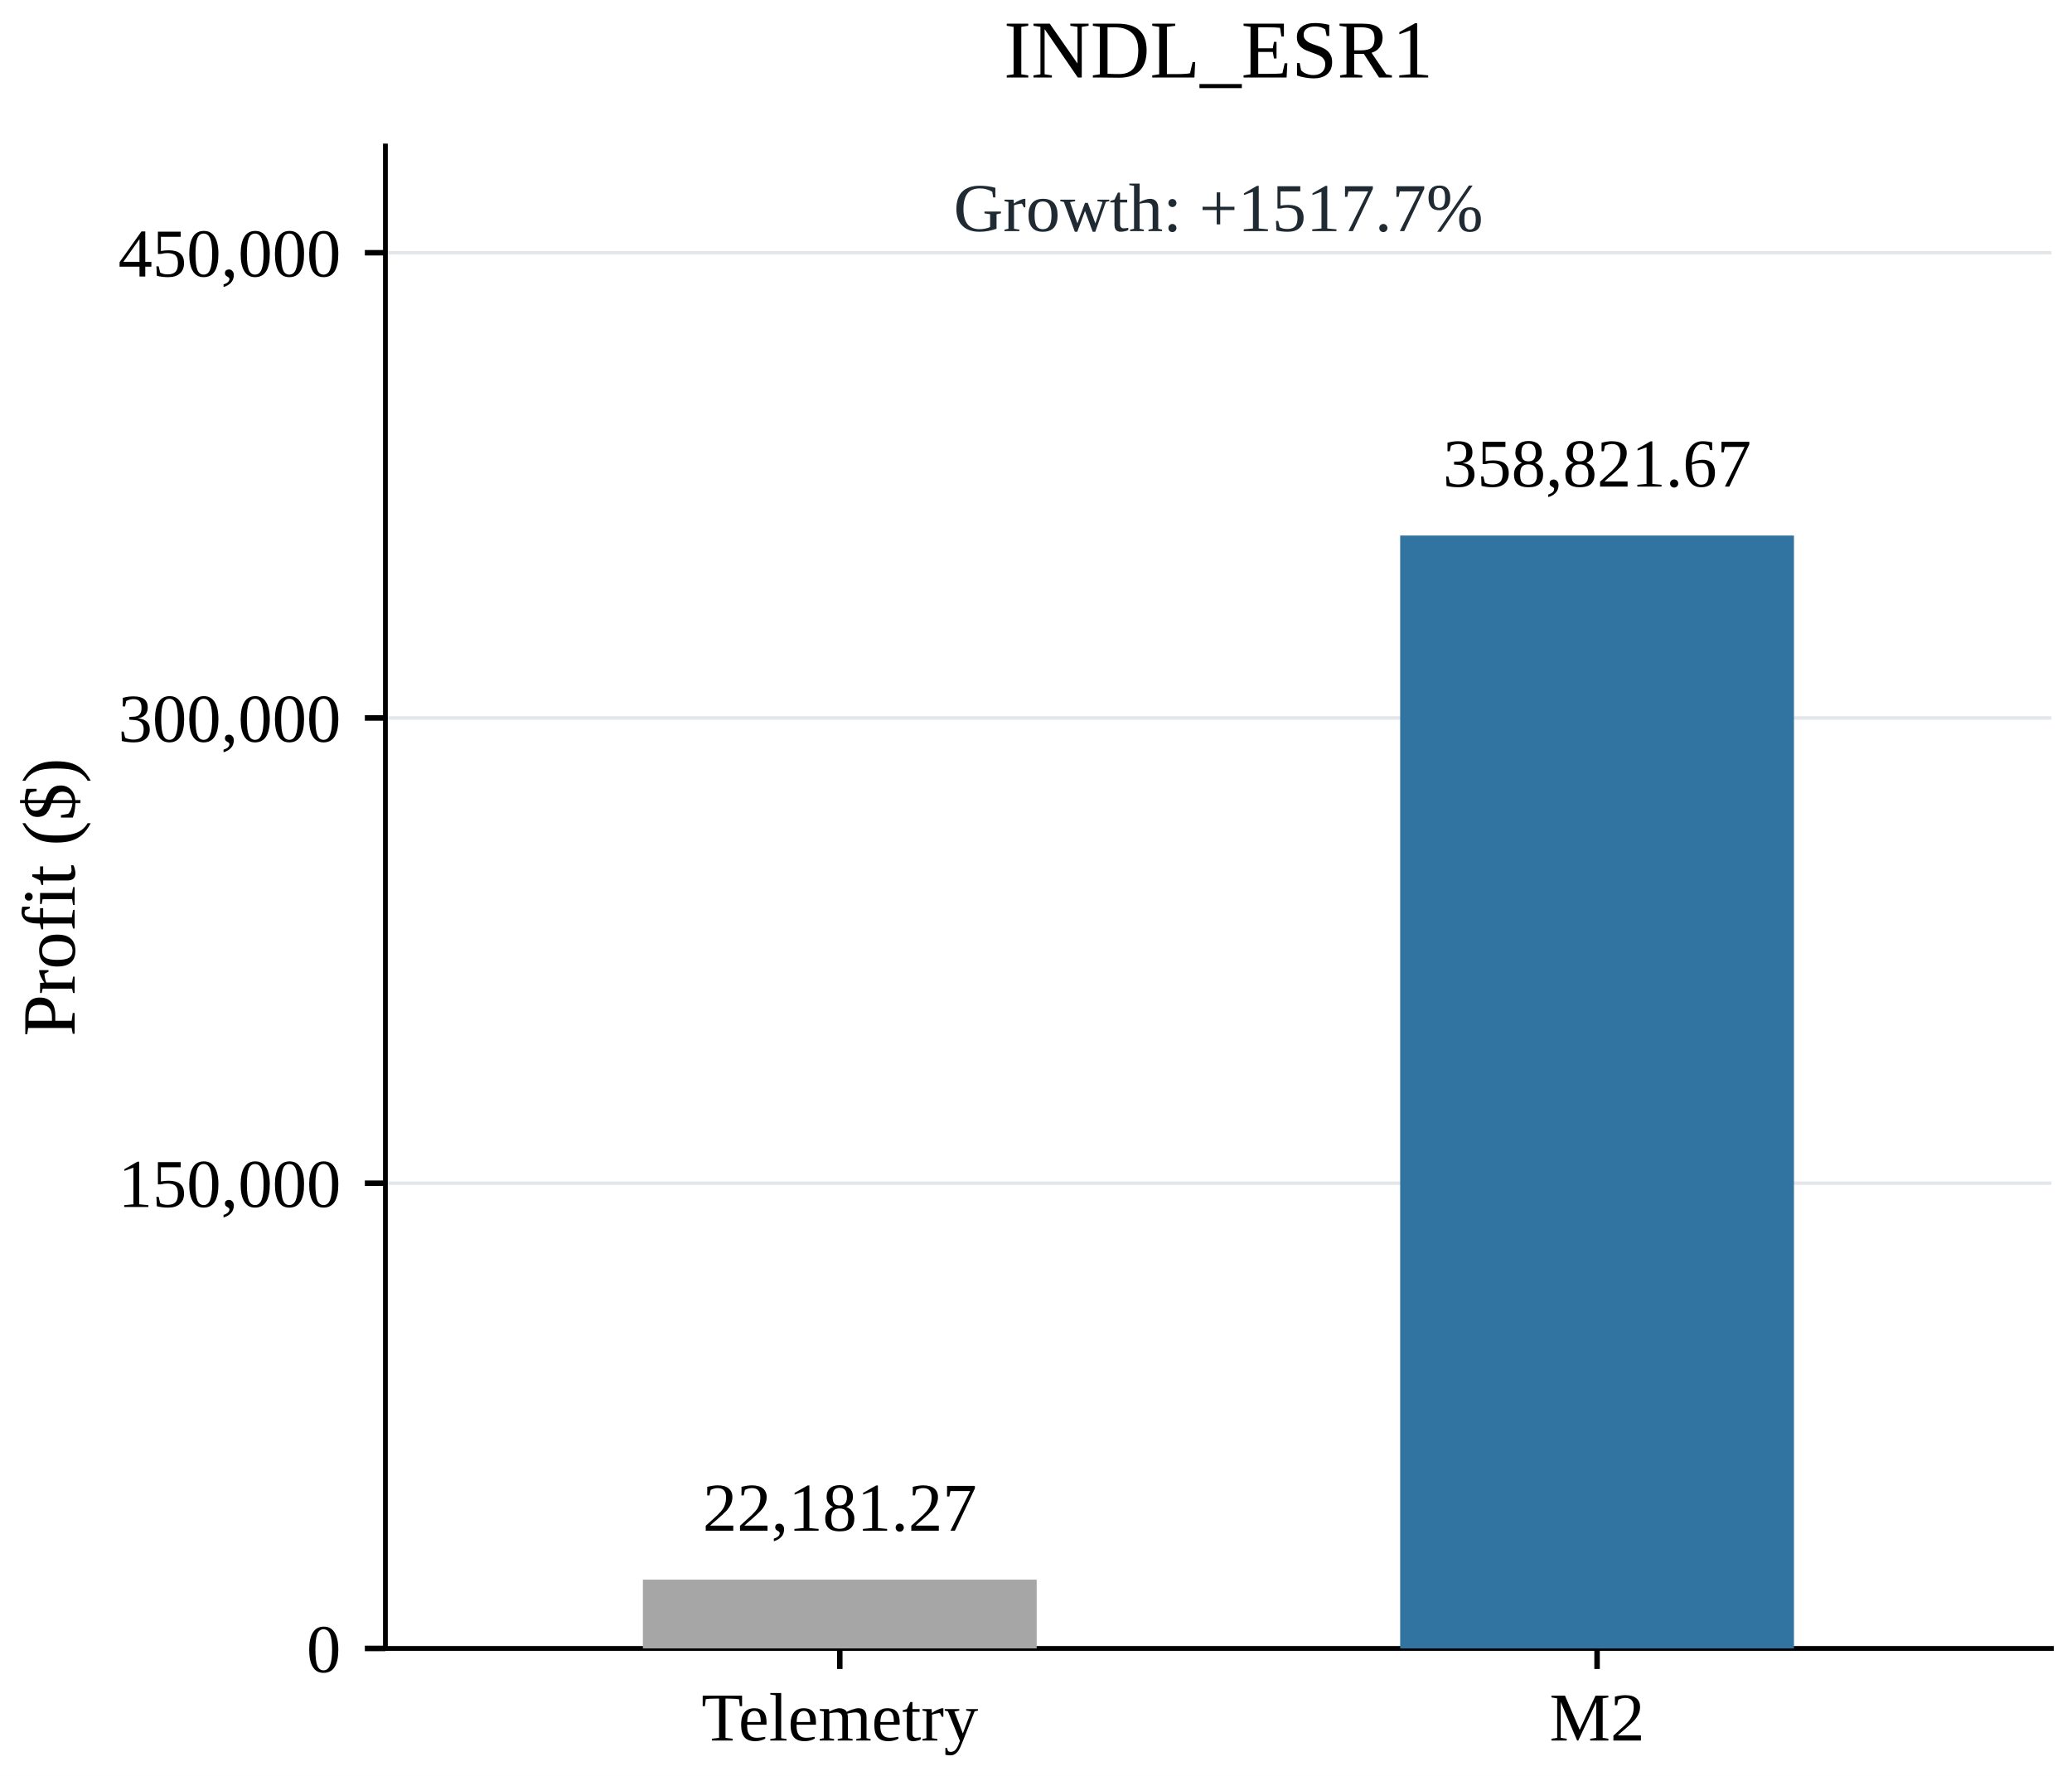
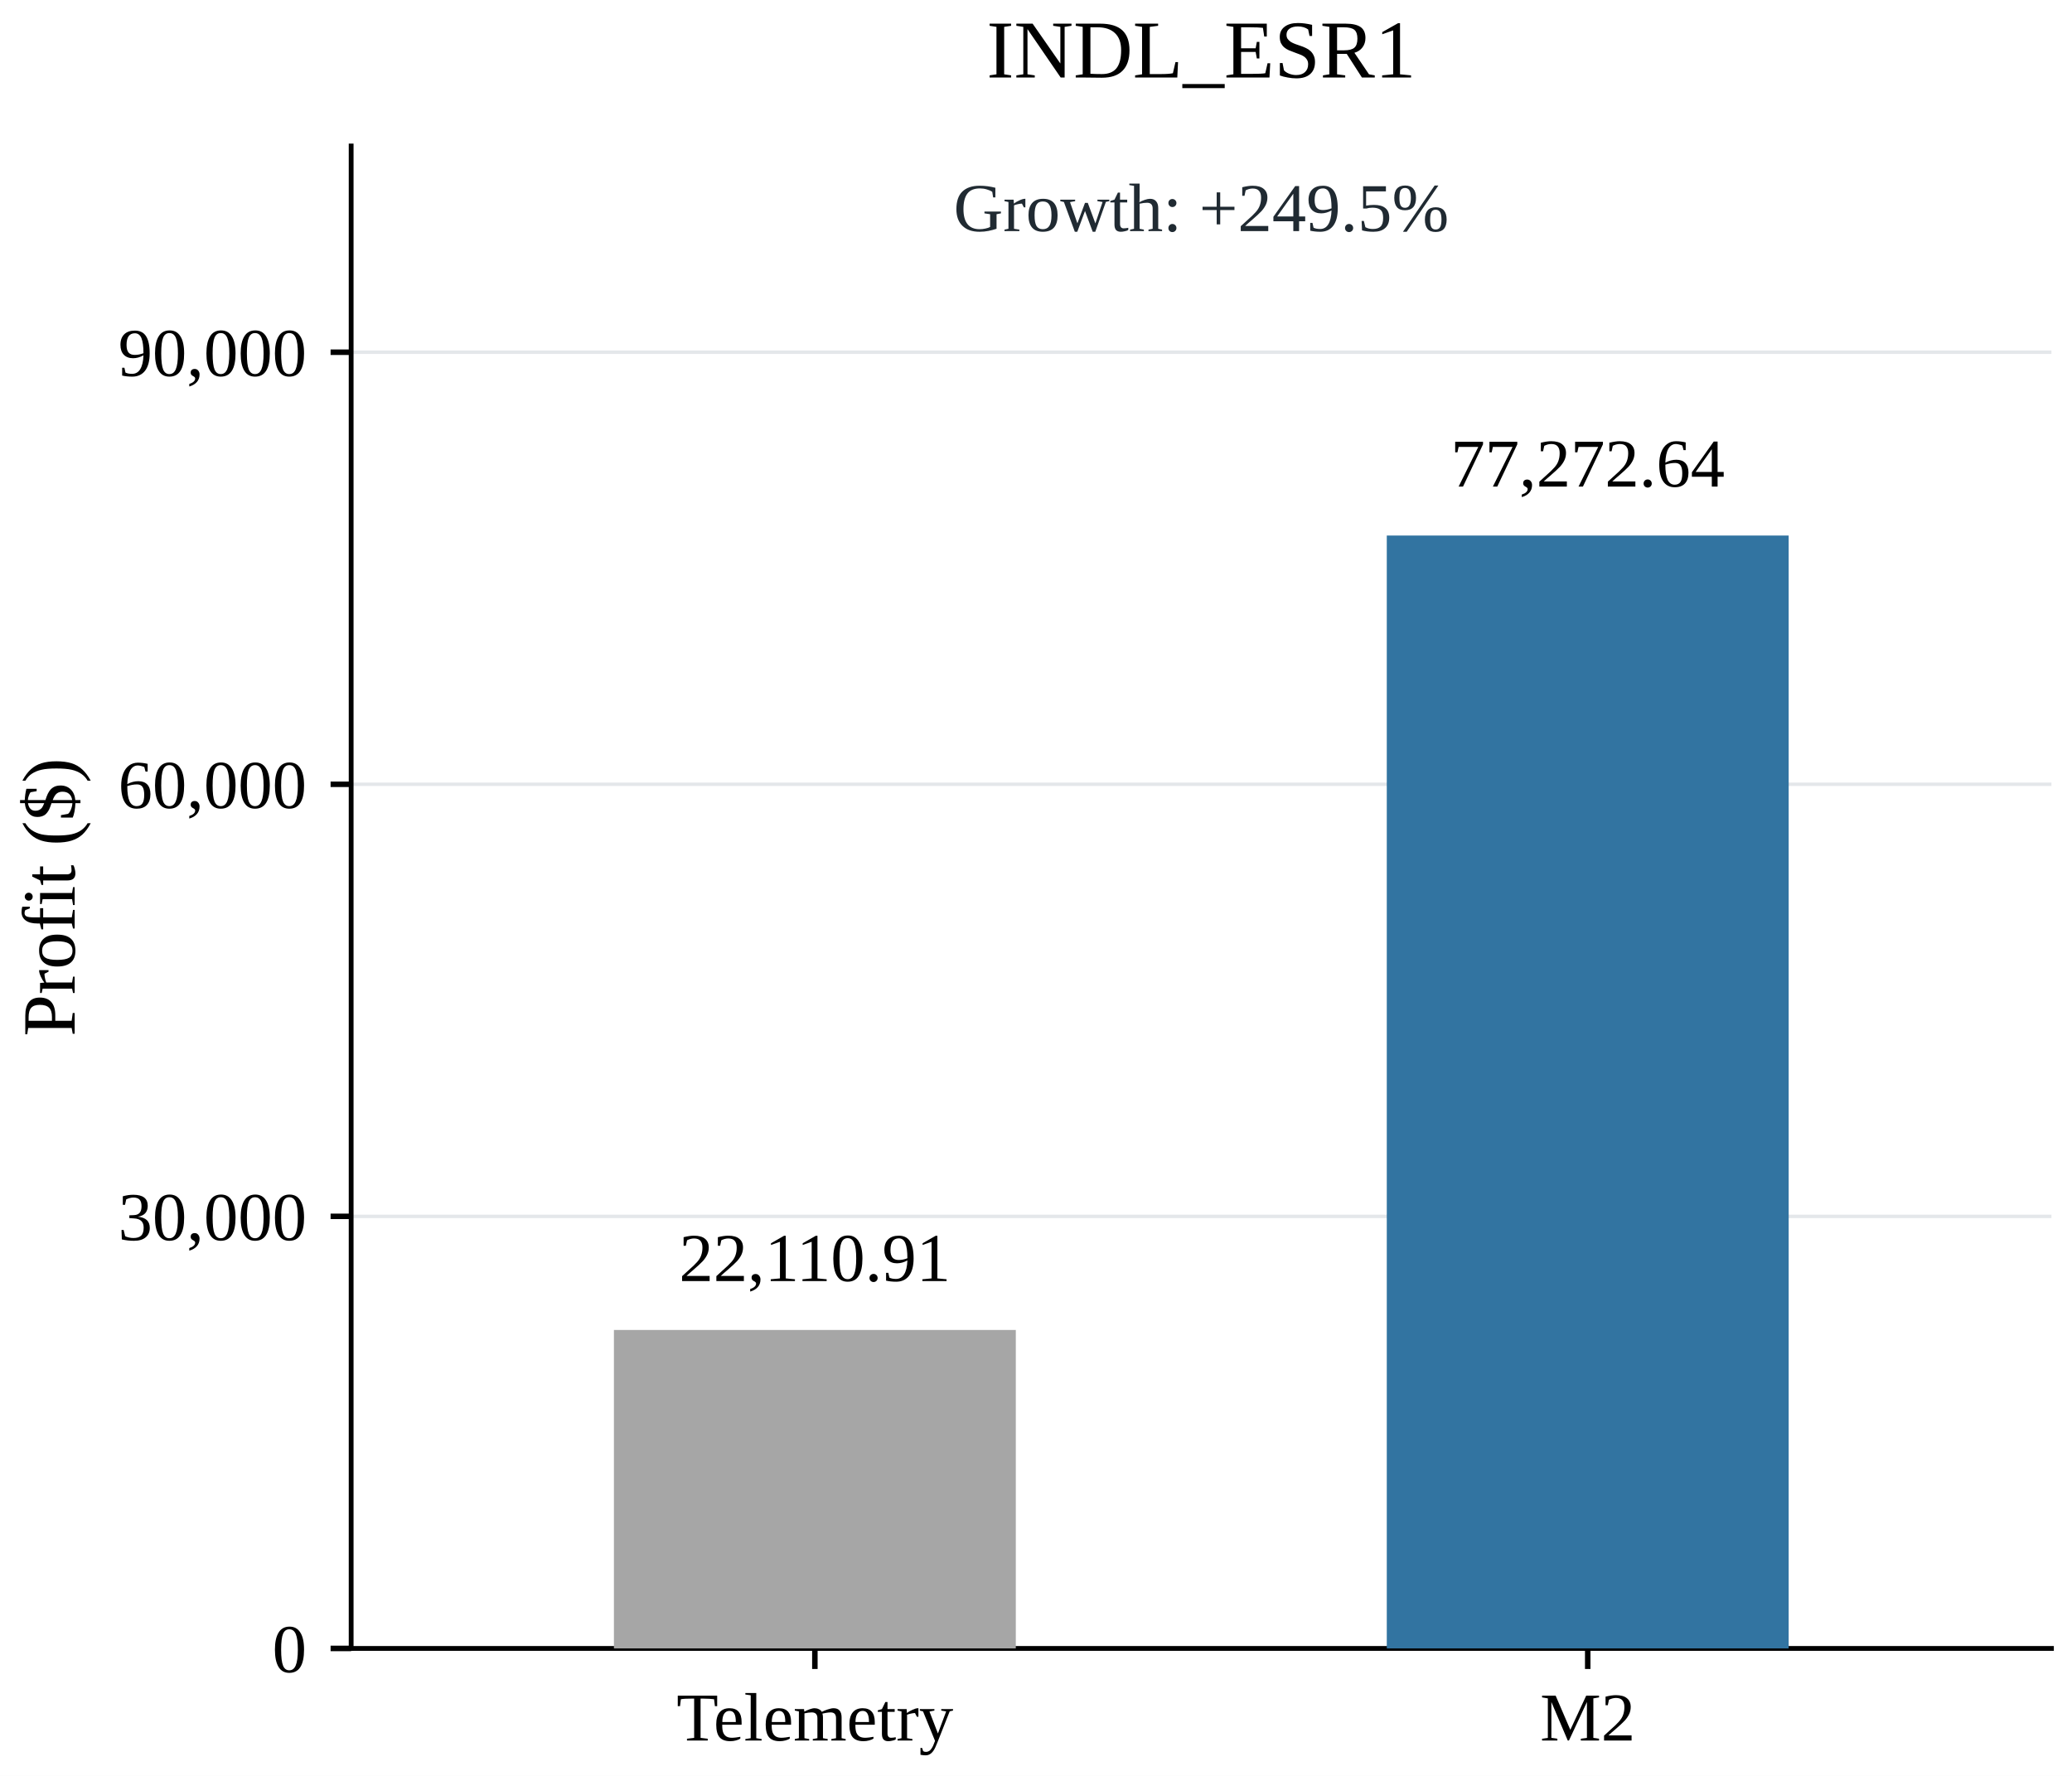
<svg xmlns="http://www.w3.org/2000/svg" xmlns:xlink="http://www.w3.org/1999/xlink" width="302.4pt" height="259.2pt" viewBox="0 0 302.4 259.2" version="1.1">
  <defs>
    <style type="text/css">*{stroke-linejoin: round; stroke-linecap: butt}</style>
  </defs>
  <g id="figure_1">
    <g id="patch_1">
      <path d="M 0 259.2  L 302.4 259.2  L 302.4 0  L 0 0  z " style="fill: #ffffff" />
    </g>
    <g id="axes_1">
      <g id="patch_2">
-         <path d="M 56.249 240.598  L 299.4 240.598  L 299.4 21.31  L 56.249 21.31  z " style="fill: #ffffff" />
+         <path d="M 51.249 240.598  L 299.4 240.598  L 299.4 21.31  L 51.249 21.31  z " style="fill: #ffffff" />
      </g>
      <g id="matplotlib.axis_1">
        <g id="xtick_1">
          <g id="line2d_1">
            <defs>
-               <path id="me3737405fa" d="M 0 0  L 0 3  " style="stroke: #000000; stroke-width: 0.8" />
+               <path id="mf6b8ba3b96" d="M 0 0  L 0 3  " style="stroke: #000000; stroke-width: 0.8" />
            </defs>
            <g>
-               <use xlink:href="#me3737405fa" x="122.563" y="240.598" style="stroke: #000000; stroke-width: 0.8" />
+               <use xlink:href="#mf6b8ba3b96" x="118.927" y="240.598" style="stroke: #000000; stroke-width: 0.8" />
            </g>
          </g>
          <g id="text_1">
-             <text style="font: 10px 'Times New Roman'; text-anchor: middle" x="122.563" y="254.042" transform="rotate(-0 122.563 254.0419)">Telemetry</text>
+             <text style="font: 10px 'Times New Roman'; text-anchor: middle" x="118.927" y="254.042" transform="rotate(-0 118.9266 254.0419)">Telemetry</text>
          </g>
        </g>
        <g id="xtick_2">
          <g id="line2d_2">
            <g>
-               <use xlink:href="#me3737405fa" x="233.086" y="240.598" style="stroke: #000000; stroke-width: 0.8" />
+               <use xlink:href="#mf6b8ba3b96" x="231.722" y="240.598" style="stroke: #000000; stroke-width: 0.8" />
            </g>
          </g>
          <g id="text_2">
-             <text style="font: 10px 'Times New Roman'; text-anchor: middle" x="233.086" y="254.042" transform="rotate(-0 233.086 254.0419)">M2</text>
+             <text style="font: 10px 'Times New Roman'; text-anchor: middle" x="231.722" y="254.042" transform="rotate(-0 231.7223 254.0419)">M2</text>
          </g>
        </g>
      </g>
      <g id="matplotlib.axis_2">
        <g id="ytick_1">
          <g id="line2d_3">
-             <path d="M 56.249 240.598  L 299.4 240.598  " clip-path="url(#p455148280f)" style="fill: none; stroke: #e4e7ea; stroke-width: 0.5; stroke-linecap: square" />
+             <path d="M 51.249 240.598  L 299.4 240.598  " clip-path="url(#p31304629cf)" style="fill: none; stroke: #e4e7ea; stroke-width: 0.5; stroke-linecap: square" />
          </g>
          <g id="line2d_4">
            <defs>
-               <path id="mffa3279cd8" d="M 0 0  L -3 0  " style="stroke: #000000; stroke-width: 0.8" />
+               <path id="m97b82db25c" d="M 0 0  L -3 0  " style="stroke: #000000; stroke-width: 0.8" />
            </defs>
            <g>
-               <use xlink:href="#mffa3279cd8" x="56.249" y="240.598" style="stroke: #000000; stroke-width: 0.8" />
+               <use xlink:href="#m97b82db25c" x="51.249" y="240.598" style="stroke: #000000; stroke-width: 0.8" />
            </g>
          </g>
          <g id="text_3">
-             <text style="font: 10px 'Times New Roman'; text-anchor: end" x="49.749" y="244.07" transform="rotate(-0 49.74915 244.0701)">0</text>
+             <text style="font: 10px 'Times New Roman'; text-anchor: end" x="44.749" y="244.07" transform="rotate(-0 44.74915 244.0701)">0</text>
          </g>
        </g>
        <g id="ytick_2">
          <g id="line2d_5">
-             <path d="M 56.249 172.694  L 299.4 172.694  " clip-path="url(#p455148280f)" style="fill: none; stroke: #e4e7ea; stroke-width: 0.5; stroke-linecap: square" />
+             <path d="M 51.249 177.535  L 299.4 177.535  " clip-path="url(#p31304629cf)" style="fill: none; stroke: #e4e7ea; stroke-width: 0.5; stroke-linecap: square" />
          </g>
          <g id="line2d_6">
            <g>
-               <use xlink:href="#mffa3279cd8" x="56.249" y="172.694" style="stroke: #000000; stroke-width: 0.8" />
+               <use xlink:href="#m97b82db25c" x="51.249" y="177.535" style="stroke: #000000; stroke-width: 0.8" />
            </g>
          </g>
          <g id="text_4">
-             <text style="font: 10px 'Times New Roman'; text-anchor: end" x="49.749" y="176.166" transform="rotate(-0 49.74915 176.1663)">150,000</text>
+             <text style="font: 10px 'Times New Roman'; text-anchor: end" x="44.749" y="181.007" transform="rotate(-0 44.74915 181.0068)">30,000</text>
          </g>
        </g>
        <g id="ytick_3">
          <g id="line2d_7">
-             <path d="M 56.249 104.791  L 299.4 104.791  " clip-path="url(#p455148280f)" style="fill: none; stroke: #e4e7ea; stroke-width: 0.5; stroke-linecap: square" />
+             <path d="M 51.249 114.472  L 299.4 114.472  " clip-path="url(#p31304629cf)" style="fill: none; stroke: #e4e7ea; stroke-width: 0.5; stroke-linecap: square" />
          </g>
          <g id="line2d_8">
            <g>
-               <use xlink:href="#mffa3279cd8" x="56.249" y="104.791" style="stroke: #000000; stroke-width: 0.8" />
+               <use xlink:href="#m97b82db25c" x="51.249" y="114.472" style="stroke: #000000; stroke-width: 0.8" />
            </g>
          </g>
          <g id="text_5">
-             <text style="font: 10px 'Times New Roman'; text-anchor: end" x="49.749" y="108.263" transform="rotate(-0 49.74915 108.2626)">300,000</text>
+             <text style="font: 10px 'Times New Roman'; text-anchor: end" x="44.749" y="117.944" transform="rotate(-0 44.74915 117.9435)">60,000</text>
          </g>
        </g>
        <g id="ytick_4">
          <g id="line2d_9">
-             <path d="M 56.249 36.887  L 299.4 36.887  " clip-path="url(#p455148280f)" style="fill: none; stroke: #e4e7ea; stroke-width: 0.5; stroke-linecap: square" />
+             <path d="M 51.249 51.408  L 299.4 51.408  " clip-path="url(#p31304629cf)" style="fill: none; stroke: #e4e7ea; stroke-width: 0.5; stroke-linecap: square" />
          </g>
          <g id="line2d_10">
            <g>
-               <use xlink:href="#mffa3279cd8" x="56.249" y="36.887" style="stroke: #000000; stroke-width: 0.8" />
+               <use xlink:href="#m97b82db25c" x="51.249" y="51.408" style="stroke: #000000; stroke-width: 0.8" />
            </g>
          </g>
          <g id="text_6">
-             <text style="font: 10px 'Times New Roman'; text-anchor: end" x="49.749" y="40.359" transform="rotate(-0 49.74915 40.35889)">450,000</text>
+             <text style="font: 10px 'Times New Roman'; text-anchor: end" x="44.749" y="54.88" transform="rotate(-0 44.74915 54.88025)">90,000</text>
          </g>
        </g>
        <g id="text_7">
          <text style="font: 11px 'Times New Roman'; text-anchor: middle" x="10.896" y="130.954" transform="rotate(-90 10.89618 130.9542)">Profit ($)</text>
        </g>
      </g>
      <g id="patch_3">
-         <path d="M 56.249 240.598  L 56.249 21.31  " style="fill: none; stroke: #000000; stroke-width: 0.7; stroke-linejoin: miter; stroke-linecap: square" />
+         <path d="M 51.249 240.598  L 51.249 21.31  " style="fill: none; stroke: #000000; stroke-width: 0.7; stroke-linejoin: miter; stroke-linecap: square" />
      </g>
      <g id="patch_4">
-         <path d="M 56.249 240.598  L 299.4 240.598  " style="fill: none; stroke: #000000; stroke-width: 0.7; stroke-linejoin: miter; stroke-linecap: square" />
+         <path d="M 51.249 240.598  L 299.4 240.598  " style="fill: none; stroke: #000000; stroke-width: 0.7; stroke-linejoin: miter; stroke-linecap: square" />
      </g>
      <g id="patch_5">
-         <path d="M 93.827 240.598  L 151.299 240.598  L 151.299 230.557  L 93.827 230.557  z " clip-path="url(#p455148280f)" style="fill: #a6a6a6" />
+         <path d="M 89.6 240.598  L 148.253 240.598  L 148.253 194.119  L 89.6 194.119  z " clip-path="url(#p31304629cf)" style="fill: #a6a6a6" />
      </g>
      <g id="patch_6">
-         <path d="M 204.35 240.598  L 261.822 240.598  L 261.822 78.163  L 204.35 78.163  z " clip-path="url(#p455148280f)" style="fill: #3274a1" />
+         <path d="M 202.395 240.598  L 261.049 240.598  L 261.049 78.163  L 202.395 78.163  z " clip-path="url(#p31304629cf)" style="fill: #3274a1" />
      </g>
      <g id="text_8">
-         <text style="font: 10px 'Times New Roman'; text-anchor: middle" x="122.563" y="223.418" transform="rotate(-0 122.563 223.4179)">22,181.27</text>
+         <text style="font: 10px 'Times New Roman'; text-anchor: middle" x="118.927" y="186.98" transform="rotate(-0 118.9266 186.9796)">22,110.91</text>
      </g>
      <g id="text_9">
-         <text style="font: 10px 'Times New Roman'; text-anchor: middle" x="233.086" y="71.024" transform="rotate(-0 233.086 71.02361)">358,821.67</text>
+         <text style="font: 10px 'Times New Roman'; text-anchor: middle" x="231.722" y="71.024" transform="rotate(-0 231.7223 71.02361)">77,272.64</text>
      </g>
      <g id="text_10">
-         <text style="fill: #202a32; font: 10px 'Times New Roman'; text-anchor: middle" x="177.824" y="33.736" transform="rotate(-0 177.8245 33.73619)">Growth: +1517.7%</text>
+         <text style="fill: #202a32; font: 10px 'Times New Roman'; text-anchor: middle" x="175.324" y="33.736" transform="rotate(-0 175.3245 33.73619)">Growth: +249.5%</text>
      </g>
      <g id="text_11">
-         <text style="font: 12px 'Times New Roman'; text-anchor: middle" x="177.824" y="11.31" transform="rotate(-0 177.8245 11.31024)">INDL_ESR1</text>
+         <text style="font: 12px 'Times New Roman'; text-anchor: middle" x="175.324" y="11.31" transform="rotate(-0 175.3245 11.31024)">INDL_ESR1</text>
      </g>
    </g>
  </g>
  <defs>
-     <clipPath id="p455148280f">
-       <rect x="56.249" y="21.31" width="243.151" height="219.288" />
+     <clipPath id="p31304629cf">
+       <rect x="51.249" y="21.31" width="248.151" height="219.288" />
    </clipPath>
  </defs>
</svg>
